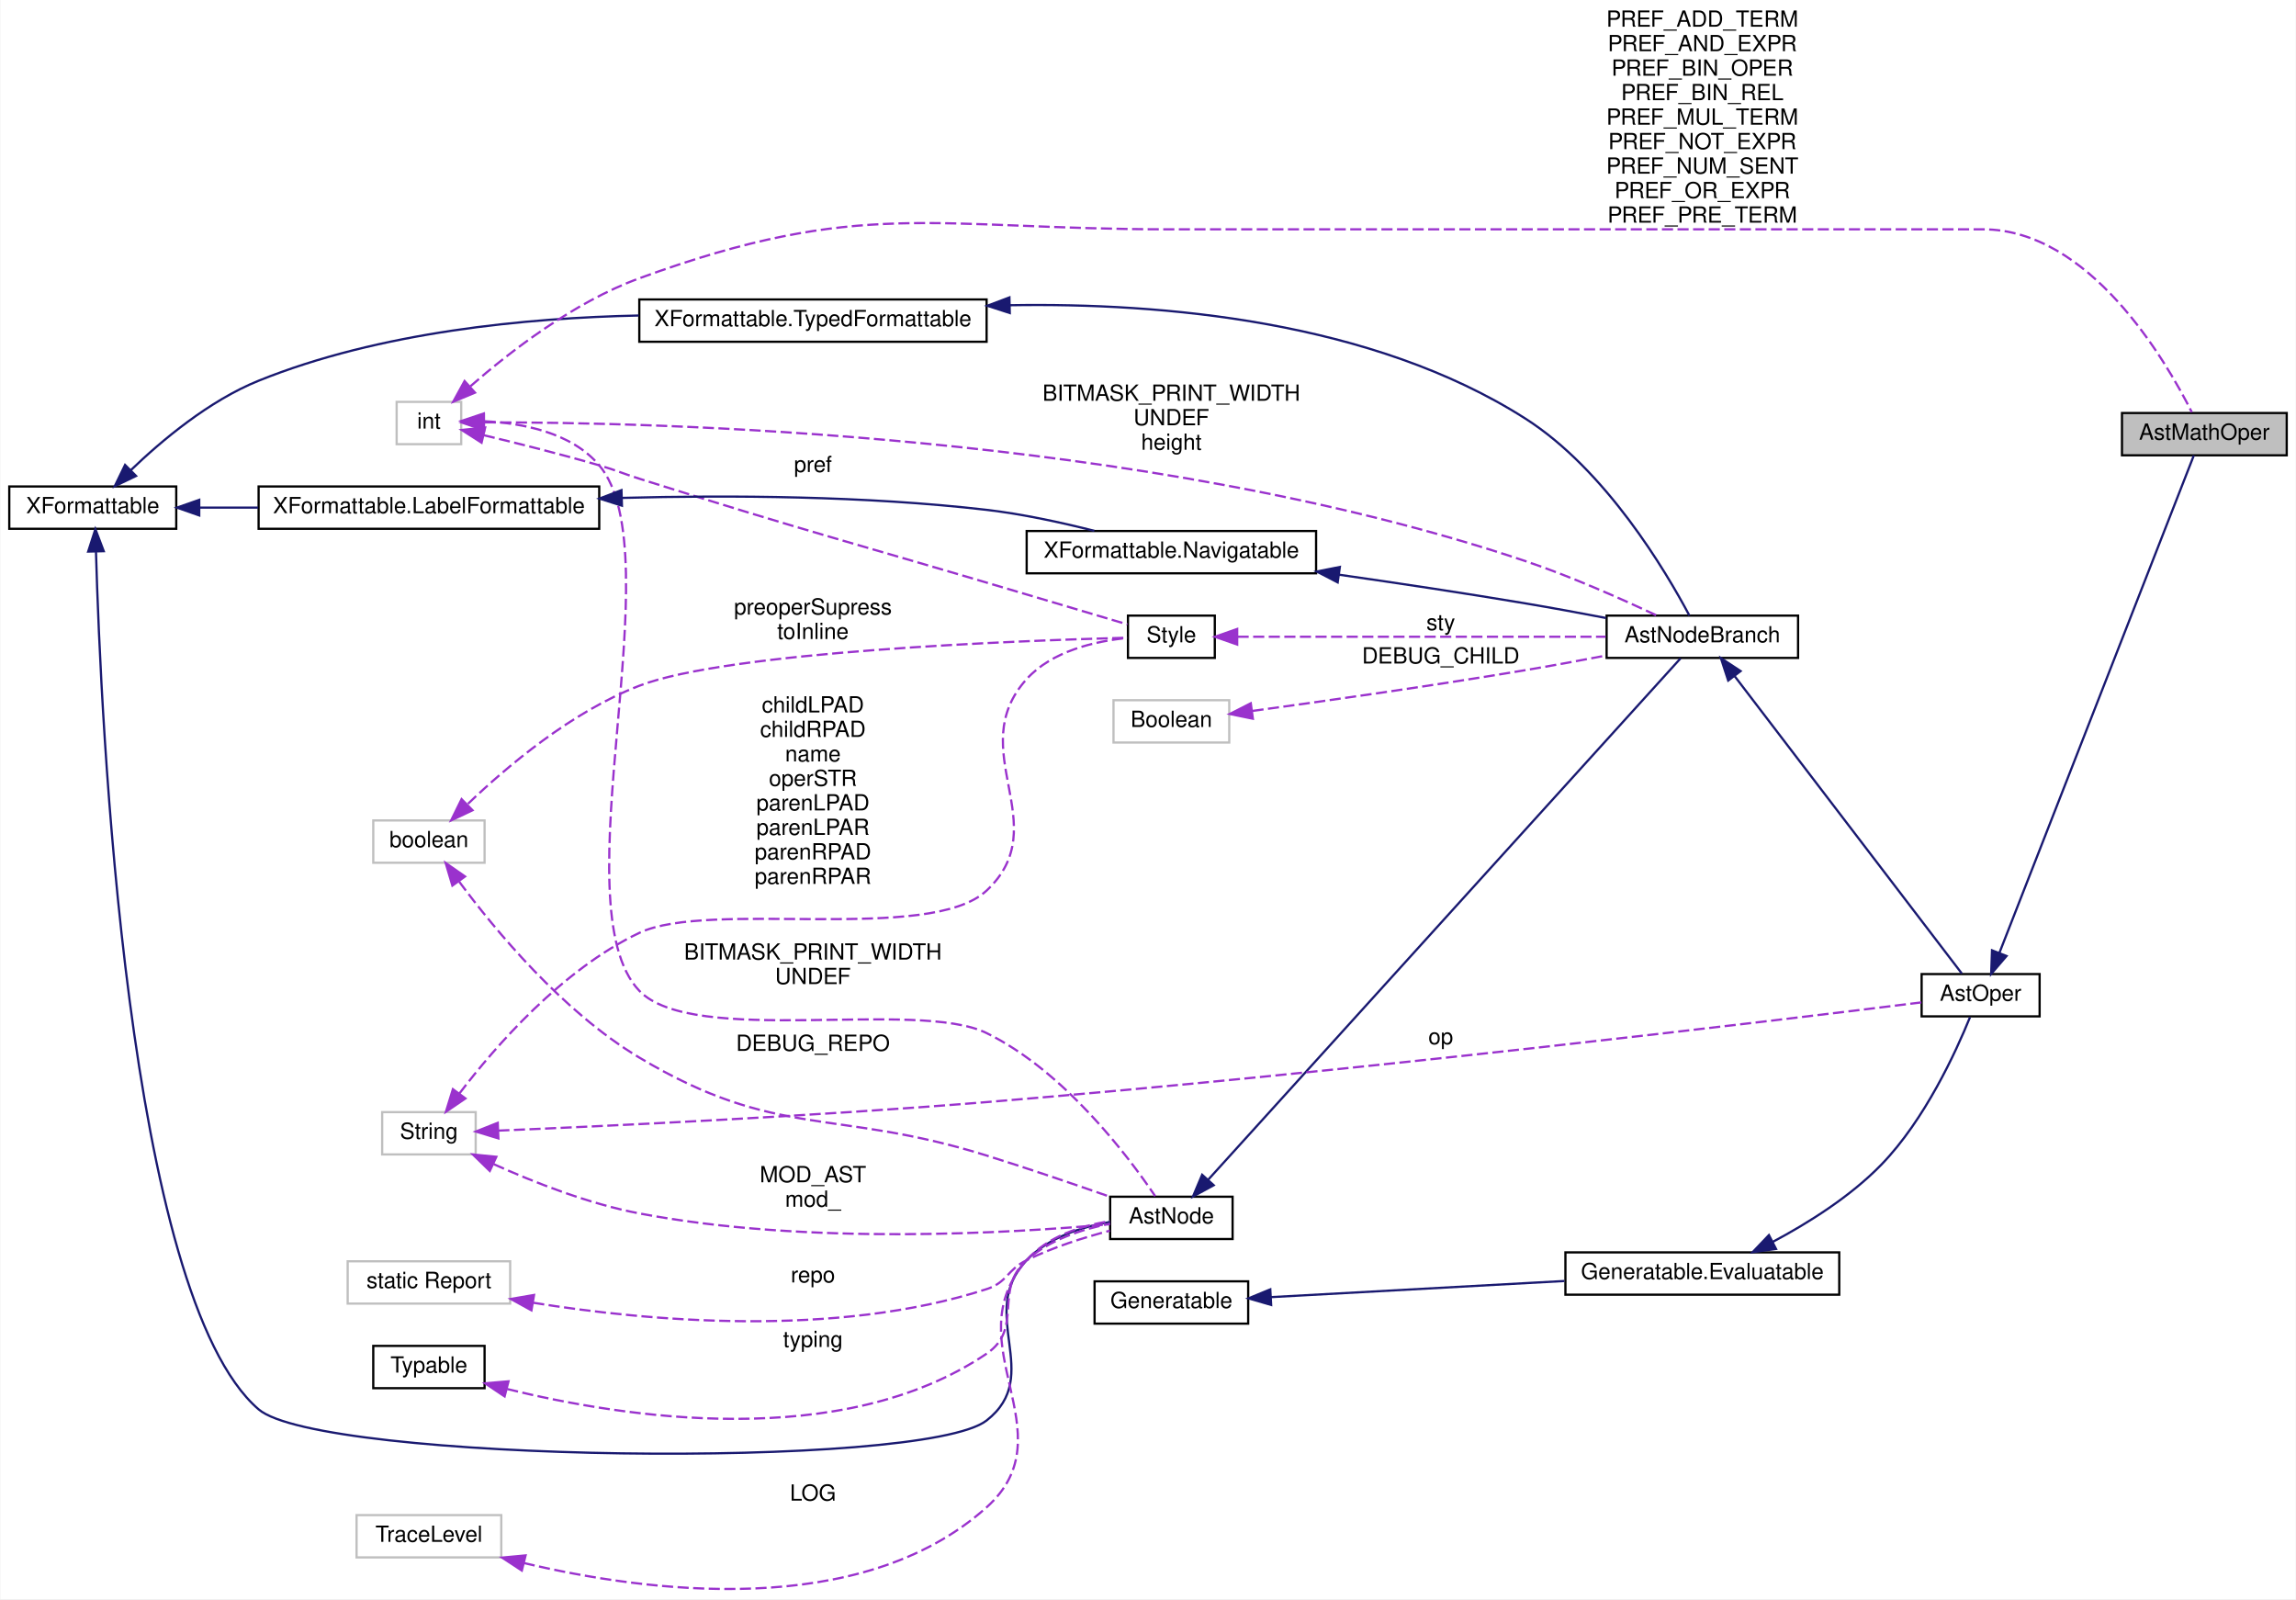
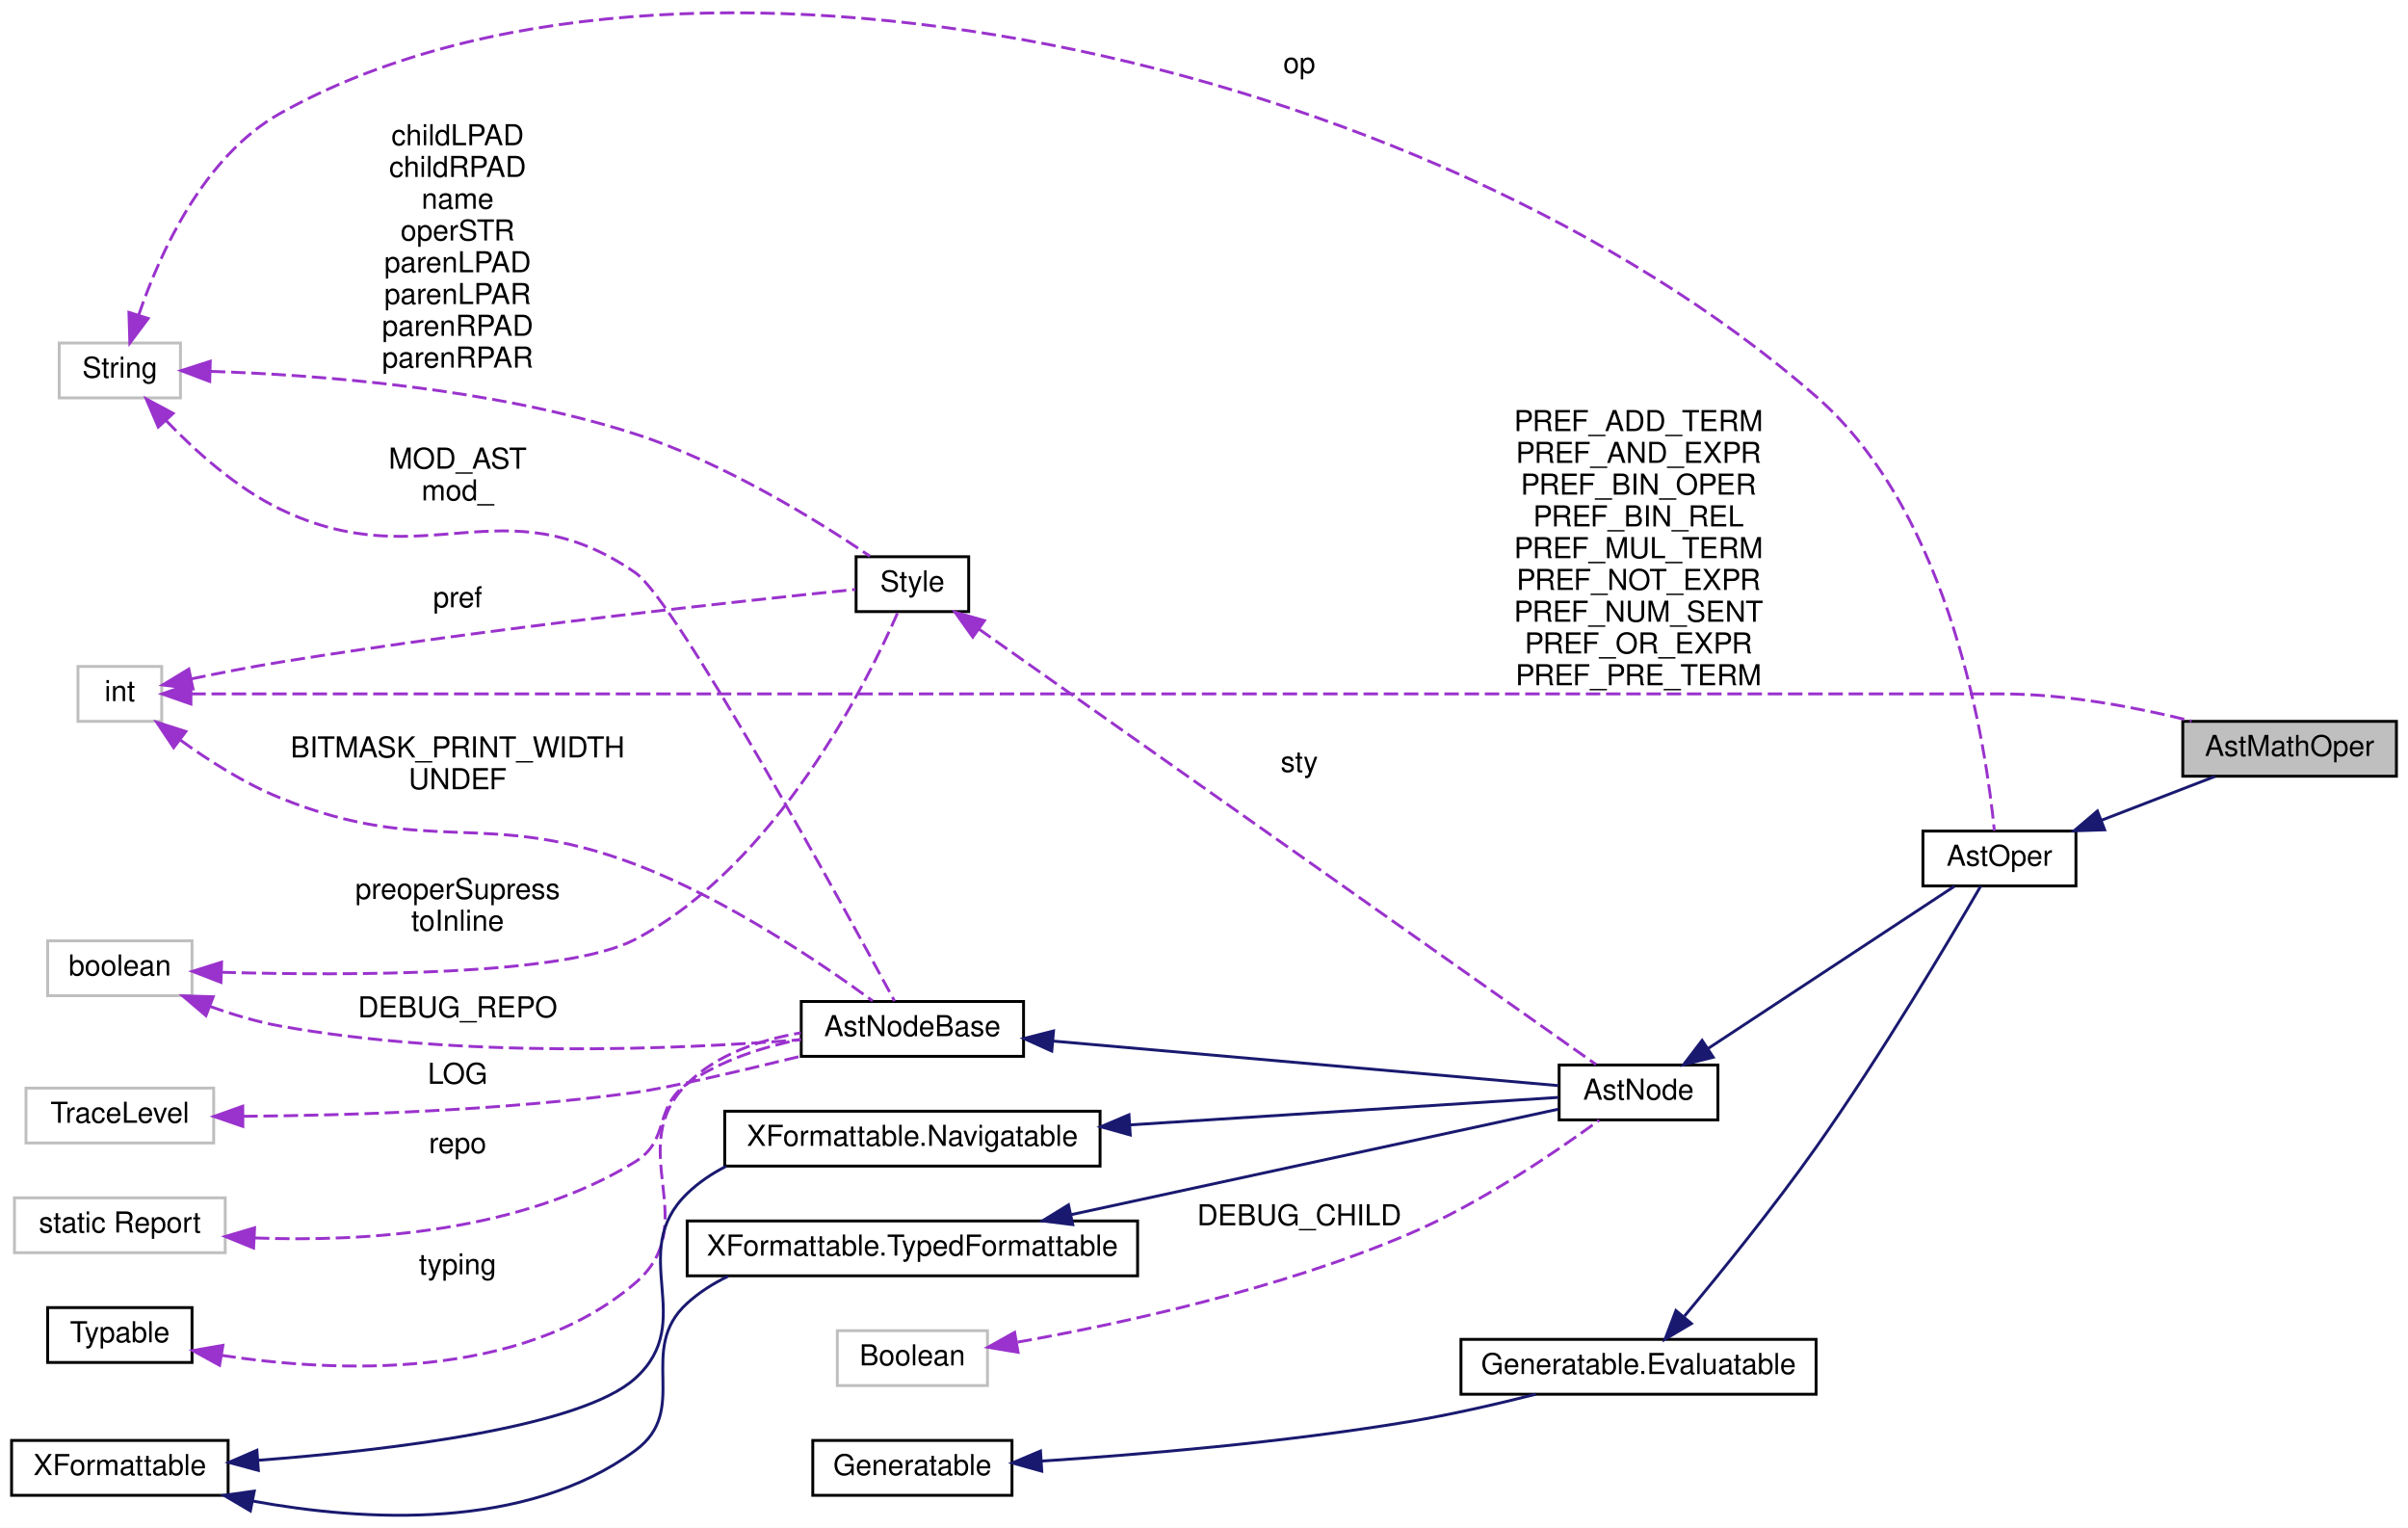
- <svg xmlns="http://www.w3.org/2000/svg" xmlns:xlink="http://www.w3.org/1999/xlink" width="1031pt" height="718pt" viewBox="0.00 0.00 1031.00 718.23">
-   <g id="graph0" class="graph" transform="scale(1 1) rotate(0) translate(4 714.23)">
-     <polygon fill="white" stroke="transparent" points="-4,4 -4,-714.23 1027,-714.23 1027,4 -4,4" />
+ <svg xmlns="http://www.w3.org/2000/svg" xmlns:xlink="http://www.w3.org/1999/xlink" width="834pt" height="529pt" viewBox="0.00 0.00 834.00 529.01">
+   <g id="graph0" class="graph" transform="scale(1 1) rotate(0) translate(4 525.01)">
+     <polygon fill="white" stroke="transparent" points="-4,4 -4,-525.01 830,-525.01 830,4 -4,4" />
    <g id="node1" class="node">
      <g id="a_node1">
        <a xlink:title="値を返すことができるノードのクラス．一般に1個以上の子をもつ演算子である．">
-           <polygon fill="#bfbfbf" stroke="black" points="949,-509.73 949,-528.73 1023,-528.73 1023,-509.73 949,-509.73" />
-           <text text-anchor="middle" x="986" y="-516.73" font-family="Helvetica,sans-Serif" font-size="10.00">AstMathOper</text>
+           <polygon fill="#bfbfbf" stroke="black" points="752,-256.23 752,-275.23 826,-275.23 826,-256.23 752,-256.23" />
+           <text text-anchor="middle" x="789" y="-263.23" font-family="Helvetica,sans-Serif" font-size="10.00">AstMathOper</text>
        </a>
      </g>
    </g>
    <g id="node2" class="node">
      <g id="a_node2">
        <a xlink:href="classast_1_1_ast_oper.html" target="_top" xlink:title=" ">
-           <polygon fill="white" stroke="black" points="859,-257.73 859,-276.73 912,-276.73 912,-257.73 859,-257.73" />
-           <text text-anchor="middle" x="885.5" y="-264.73" font-family="Helvetica,sans-Serif" font-size="10.00">AstOper</text>
+           <polygon fill="white" stroke="black" points="662,-218.23 662,-237.23 715,-237.23 715,-218.23 662,-218.23" />
+           <text text-anchor="middle" x="688.5" y="-225.23" font-family="Helvetica,sans-Serif" font-size="10.00">AstOper</text>
        </a>
      </g>
    </g>
    <g id="edge1" class="edge">
-       <path fill="none" stroke="midnightblue" d="M893.91,-286.18C913.59,-336.54 966.68,-472.37 981.26,-509.65" />
-       <polygon fill="midnightblue" stroke="midnightblue" points="897.14,-284.84 890.24,-276.8 890.62,-287.39 897.14,-284.84" />
+       <path fill="none" stroke="midnightblue" d="M723.88,-241C736.81,-245.99 751.25,-251.56 763.15,-256.15" />
+       <polygon fill="midnightblue" stroke="midnightblue" points="724.95,-237.66 714.36,-237.32 722.43,-244.19 724.95,-237.66" />
    </g>
    <g id="node3" class="node">
      <g id="a_node3">
-         <a xlink:href="classast_1_1_ast_node_branch.html" target="_top" xlink:title="タグなしの順アクセスの子供をもてる抽象構文木のノードのクラス。">
-           <polygon fill="white" stroke="black" points="717.5,-418.73 717.5,-437.73 803.5,-437.73 803.5,-418.73 717.5,-418.73" />
-           <text text-anchor="middle" x="760.5" y="-425.73" font-family="Helvetica,sans-Serif" font-size="10.00">AstNodeBranch</text>
+         <a xlink:href="classast_1_1_ast_node.html" target="_top" xlink:title="タグなしの順アクセスの子供をもてる抽象構文木のノードのクラス。">
+           <polygon fill="white" stroke="black" points="536,-137.23 536,-156.23 591,-156.23 591,-137.23 536,-137.23" />
+           <text text-anchor="middle" x="563.5" y="-144.23" font-family="Helvetica,sans-Serif" font-size="10.00">AstNode</text>
        </a>
      </g>
    </g>
    <g id="edge2" class="edge">
-       <path fill="none" stroke="midnightblue" d="M775.01,-410.55C800.94,-376.61 856.88,-303.38 877.06,-276.97" />
-       <polygon fill="midnightblue" stroke="midnightblue" points="772.12,-408.57 768.83,-418.64 777.68,-412.82 772.12,-408.57" />
+       <path fill="none" stroke="midnightblue" d="M587.62,-161.96C612.66,-178.45 651.85,-204.26 672.93,-218.13" />
+       <polygon fill="midnightblue" stroke="midnightblue" points="589.37,-158.92 579.09,-156.34 585.52,-164.77 589.37,-158.92" />
    </g>
    <g id="node4" class="node">
      <g id="a_node4">
-         <a xlink:href="classast_1_1_ast_node.html" target="_top" xlink:title=" ">
-           <polygon fill="white" stroke="black" points="494.5,-157.73 494.5,-176.73 549.5,-176.73 549.5,-157.73 494.5,-157.73" />
-           <text text-anchor="middle" x="522" y="-164.73" font-family="Helvetica,sans-Serif" font-size="10.00">AstNode</text>
+         <a xlink:href="classast_1_1_ast_node_base.html" target="_top" xlink:title=" ">
+           <polygon fill="white" stroke="black" points="273.5,-159.23 273.5,-178.23 350.5,-178.23 350.5,-159.23 273.5,-159.23" />
+           <text text-anchor="middle" x="312" y="-166.23" font-family="Helvetica,sans-Serif" font-size="10.00">AstNodeBase</text>
        </a>
      </g>
    </g>
    <g id="edge3" class="edge">
-       <path fill="none" stroke="midnightblue" d="M538.43,-184.26C583.74,-234.27 715.45,-379.62 750.72,-418.54" />
-       <polygon fill="midnightblue" stroke="midnightblue" points="541.01,-181.89 531.7,-176.83 535.82,-186.59 541.01,-181.89" />
+       <path fill="none" stroke="midnightblue" d="M360.6,-164.53C412.56,-159.95 493.91,-152.78 535.72,-149.09" />
+       <polygon fill="midnightblue" stroke="midnightblue" points="360.28,-161.05 350.62,-165.41 360.89,-168.02 360.28,-161.05" />
    </g>
    <g id="node5" class="node">
      <g id="a_node5">
+         <a xlink:title=" ">
+           <polygon fill="white" stroke="#bfbfbf" points="16.5,-387.23 16.5,-406.23 58.5,-406.23 58.5,-387.23 16.5,-387.23" />
+           <text text-anchor="middle" x="37.5" y="-394.23" font-family="Helvetica,sans-Serif" font-size="10.00">String</text>
+         </a>
+       </g>
+     </g>
+     <g id="edge21" class="edge">
+       <path fill="none" stroke="#9a32cd" stroke-dasharray="5,2" d="M44.02,-415.9C51.33,-437.31 66.5,-470.88 93,-485.73 229.35,-562.12 489.81,-505.53 625,-387.73 672.21,-346.59 684.02,-265.28 686.74,-237.39" />
+       <polygon fill="#9a32cd" stroke="#9a32cd" points="47.32,-414.73 40.97,-406.25 40.65,-416.84 47.32,-414.73" />
+       <text text-anchor="middle" x="446" y="-499.73" font-family="Helvetica,sans-Serif" font-size="10.00"> op</text>
+     </g>
+     <g id="edge4" class="edge">
+       <path fill="none" stroke="#9a32cd" stroke-dasharray="5,2" d="M53.5,-379.39C63.59,-368.86 77.8,-356.07 93,-348.73 143.02,-324.6 170.27,-358.24 216,-326.73 230.23,-316.93 288.08,-211.19 305.81,-178.38" />
+       <polygon fill="#9a32cd" stroke="#9a32cd" points="50.81,-377.14 46.63,-386.88 55.97,-381.87 50.81,-377.14" />
+       <text text-anchor="middle" x="154.5" y="-362.73" font-family="Helvetica,sans-Serif" font-size="10.00"> MOD_AST</text>
+       <text text-anchor="middle" x="154.5" y="-351.73" font-family="Helvetica,sans-Serif" font-size="10.00">mod_</text>
+     </g>
+     <g id="node15" class="node">
+       <g id="a_node15">
+         <a xlink:href="classformat_1_1_style.html" target="_top" xlink:title="ノードの表示スタイルに関するプロパティのクラス.">
+           <polygon fill="white" stroke="black" points="292.5,-313.23 292.5,-332.23 331.5,-332.23 331.5,-313.23 292.5,-313.23" />
+           <text text-anchor="middle" x="312" y="-320.23" font-family="Helvetica,sans-Serif" font-size="10.00">Style</text>
+         </a>
+       </g>
+     </g>
+     <g id="edge16" class="edge">
+       <path fill="none" stroke="#9a32cd" stroke-dasharray="5,2" d="M69.04,-396.41C105.02,-395.25 166.19,-390.8 216,-374.73 246.96,-364.75 279.46,-344.51 297.28,-332.44" />
+       <polygon fill="#9a32cd" stroke="#9a32cd" points="68.63,-392.92 58.73,-396.67 68.81,-399.92 68.63,-392.92" />
+       <text text-anchor="middle" x="154.5" y="-474.73" font-family="Helvetica,sans-Serif" font-size="10.00"> childLPAD</text>
+       <text text-anchor="middle" x="154.5" y="-463.73" font-family="Helvetica,sans-Serif" font-size="10.00">childRPAD</text>
+       <text text-anchor="middle" x="154.5" y="-452.73" font-family="Helvetica,sans-Serif" font-size="10.00">name</text>
+       <text text-anchor="middle" x="154.5" y="-441.73" font-family="Helvetica,sans-Serif" font-size="10.00">operSTR</text>
+       <text text-anchor="middle" x="154.5" y="-430.73" font-family="Helvetica,sans-Serif" font-size="10.00">parenLPAD</text>
+       <text text-anchor="middle" x="154.5" y="-419.73" font-family="Helvetica,sans-Serif" font-size="10.00">parenLPAR</text>
+       <text text-anchor="middle" x="154.5" y="-408.73" font-family="Helvetica,sans-Serif" font-size="10.00">parenRPAD</text>
+       <text text-anchor="middle" x="154.5" y="-397.73" font-family="Helvetica,sans-Serif" font-size="10.00">parenRPAR</text>
+     </g>
+     <g id="node6" class="node">
+       <g id="a_node6">
+         <a xlink:title=" ">
+           <polygon fill="white" stroke="#bfbfbf" points="5,-129.23 5,-148.23 70,-148.23 70,-129.23 5,-129.23" />
+           <text text-anchor="middle" x="37.5" y="-136.23" font-family="Helvetica,sans-Serif" font-size="10.00">TraceLevel</text>
+         </a>
+       </g>
+     </g>
+     <g id="edge5" class="edge">
+       <path fill="none" stroke="#9a32cd" stroke-dasharray="5,2" d="M80.24,-138.47C116.33,-138.76 169.83,-140.4 216,-146.73 226.99,-148.24 251.6,-153.96 273.03,-159.2" />
+       <polygon fill="#9a32cd" stroke="#9a32cd" points="80.1,-134.97 70.08,-138.42 80.06,-141.97 80.1,-134.97" />
+       <text text-anchor="middle" x="154.5" y="-149.73" font-family="Helvetica,sans-Serif" font-size="10.00"> LOG</text>
+     </g>
+     <g id="node7" class="node">
+       <g id="a_node7">
+         <a xlink:title=" ">
+           <polygon fill="white" stroke="#bfbfbf" points="1,-91.23 1,-110.23 74,-110.23 74,-91.23 1,-91.23" />
+           <text text-anchor="middle" x="37.5" y="-98.23" font-family="Helvetica,sans-Serif" font-size="10.00">static Report</text>
+         </a>
+       </g>
+     </g>
+     <g id="edge6" class="edge">
+       <path fill="none" stroke="#9a32cd" stroke-dasharray="5,2" d="M84.28,-96.34C122.31,-94.92 176.39,-98.28 216,-122.73 228.27,-130.31 222.2,-141.44 234,-149.73 245.49,-157.8 260.05,-162.46 273.41,-165.14" />
+       <polygon fill="#9a32cd" stroke="#9a32cd" points="83.82,-92.86 74.01,-96.85 84.17,-99.85 83.82,-92.86" />
+       <text text-anchor="middle" x="154.5" y="-125.73" font-family="Helvetica,sans-Serif" font-size="10.00"> repo</text>
+     </g>
+     <g id="node8" class="node">
+       <g id="a_node8">
+         <a xlink:title=" ">
+           <polygon fill="white" stroke="#bfbfbf" points="23,-275.23 23,-294.23 52,-294.23 52,-275.23 23,-275.23" />
+           <text text-anchor="middle" x="37.5" y="-282.23" font-family="Helvetica,sans-Serif" font-size="10.00">int</text>
+         </a>
+       </g>
+     </g>
+     <g id="edge22" class="edge">
+       <path fill="none" stroke="#9a32cd" stroke-dasharray="5,2" d="M62.26,-284.73C109.59,-284.73 219.02,-284.73 311,-284.73 311,-284.73 311,-284.73 689.5,-284.73 711.62,-284.73 736.03,-280.06 755.02,-275.34" />
+       <polygon fill="#9a32cd" stroke="#9a32cd" points="62.11,-281.23 52.11,-284.73 62.11,-288.23 62.11,-281.23" />
+       <text text-anchor="middle" x="563.5" y="-375.73" font-family="Helvetica,sans-Serif" font-size="10.00"> PREF_ADD_TERM</text>
+       <text text-anchor="middle" x="563.5" y="-364.73" font-family="Helvetica,sans-Serif" font-size="10.00">PREF_AND_EXPR</text>
+       <text text-anchor="middle" x="563.5" y="-353.73" font-family="Helvetica,sans-Serif" font-size="10.00">PREF_BIN_OPER</text>
+       <text text-anchor="middle" x="563.5" y="-342.73" font-family="Helvetica,sans-Serif" font-size="10.00">PREF_BIN_REL</text>
+       <text text-anchor="middle" x="563.5" y="-331.73" font-family="Helvetica,sans-Serif" font-size="10.00">PREF_MUL_TERM</text>
+       <text text-anchor="middle" x="563.5" y="-320.73" font-family="Helvetica,sans-Serif" font-size="10.00">PREF_NOT_EXPR</text>
+       <text text-anchor="middle" x="563.5" y="-309.73" font-family="Helvetica,sans-Serif" font-size="10.00">PREF_NUM_SENT</text>
+       <text text-anchor="middle" x="563.5" y="-298.73" font-family="Helvetica,sans-Serif" font-size="10.00">PREF_OR_EXPR</text>
+       <text text-anchor="middle" x="563.5" y="-287.73" font-family="Helvetica,sans-Serif" font-size="10.00">PREF_PRE_TERM</text>
+     </g>
+     <g id="edge7" class="edge">
+       <path fill="none" stroke="#9a32cd" stroke-dasharray="5,2" d="M58.53,-268.7C68.39,-261.57 80.77,-253.68 93,-248.73 144.56,-227.88 164,-245.46 216,-225.73 247.65,-213.72 280.68,-191.29 298.24,-178.43" />
+       <polygon fill="#9a32cd" stroke="#9a32cd" points="56.14,-266.12 50.26,-274.93 60.36,-271.71 56.14,-266.12" />
+       <text text-anchor="middle" x="154.5" y="-262.73" font-family="Helvetica,sans-Serif" font-size="10.00"> BITMASK_PRINT_WIDTH</text>
+       <text text-anchor="middle" x="154.5" y="-251.73" font-family="Helvetica,sans-Serif" font-size="10.00">UNDEF</text>
+     </g>
+     <g id="edge17" class="edge">
+       <path fill="none" stroke="#9a32cd" stroke-dasharray="5,2" d="M62.28,-289.94C71.8,-291.92 82.89,-294.09 93,-295.73 166.4,-307.67 254.47,-317.09 292.27,-320.9" />
+       <polygon fill="#9a32cd" stroke="#9a32cd" points="62.84,-286.48 52.34,-287.83 61.39,-293.33 62.84,-286.48" />
+       <text text-anchor="middle" x="154.5" y="-314.73" font-family="Helvetica,sans-Serif" font-size="10.00"> pref</text>
+     </g>
+     <g id="node9" class="node">
+       <g id="a_node9">
+         <a xlink:href="interfacetype_1_1_typable.html" target="_top" xlink:title="抽象ノードがもつ関数型のインタフェース">
+           <polygon fill="white" stroke="black" points="12.5,-53.23 12.5,-72.23 62.5,-72.23 62.5,-53.23 12.5,-53.23" />
+           <text text-anchor="middle" x="37.5" y="-60.23" font-family="Helvetica,sans-Serif" font-size="10.00">Typable</text>
+         </a>
+       </g>
+     </g>
+     <g id="edge8" class="edge">
+       <path fill="none" stroke="#9a32cd" stroke-dasharray="5,2" d="M72.68,-55.7C112.05,-49.72 176.38,-46.79 216,-80.73 240.07,-101.35 211.44,-127.47 234,-149.73 244.39,-159.98 259.38,-165 273.37,-167.37" />
+       <polygon fill="#9a32cd" stroke="#9a32cd" points="72.05,-52.25 62.76,-57.35 73.2,-59.16 72.05,-52.25" />
+       <text text-anchor="middle" x="154.5" y="-83.73" font-family="Helvetica,sans-Serif" font-size="10.00"> typing</text>
+     </g>
+     <g id="node10" class="node">
+       <g id="a_node10">
+         <a xlink:title=" ">
+           <polygon fill="white" stroke="#bfbfbf" points="12.5,-180.23 12.5,-199.23 62.5,-199.23 62.5,-180.23 12.5,-180.23" />
+           <text text-anchor="middle" x="37.5" y="-187.23" font-family="Helvetica,sans-Serif" font-size="10.00">boolean</text>
+         </a>
+       </g>
+     </g>
+     <g id="edge9" class="edge">
+       <path fill="none" stroke="#9a32cd" stroke-dasharray="5,2" d="M68.66,-176.56C76.44,-173.75 84.91,-171.19 93,-169.73 155.39,-158.5 229.46,-161.54 273.22,-164.98" />
+       <polygon fill="#9a32cd" stroke="#9a32cd" points="67.32,-173.32 59.25,-180.19 69.84,-179.86 67.32,-173.32" />
+       <text text-anchor="middle" x="154.5" y="-172.73" font-family="Helvetica,sans-Serif" font-size="10.00"> DEBUG_REPO</text>
+     </g>
+     <g id="edge18" class="edge">
+       <path fill="none" stroke="#9a32cd" stroke-dasharray="5,2" d="M72.7,-188.34C117.17,-187.1 191.98,-187.08 216,-199.73 264.94,-225.51 296.42,-288.88 307.02,-313.1" />
+       <polygon fill="#9a32cd" stroke="#9a32cd" points="72.52,-184.85 62.64,-188.66 72.74,-191.84 72.52,-184.85" />
+       <text text-anchor="middle" x="154.5" y="-213.73" font-family="Helvetica,sans-Serif" font-size="10.00"> preoperSupress</text>
+       <text text-anchor="middle" x="154.5" y="-202.73" font-family="Helvetica,sans-Serif" font-size="10.00">toInline</text>
+     </g>
+     <g id="node11" class="node">
+       <g id="a_node11">
+         <a xlink:href="interfaceformat_1_1_x_formattable_1_1_navigatable.html" target="_top" xlink:title="木構造の分岐ノードとして清書可能なオブジェクトのクラス">
+           <polygon fill="white" stroke="black" points="247,-121.23 247,-140.23 377,-140.23 377,-121.23 247,-121.23" />
+           <text text-anchor="middle" x="312" y="-128.23" font-family="Helvetica,sans-Serif" font-size="10.00">XFormattable.Navigatable</text>
+         </a>
+       </g>
+     </g>
+     <g id="edge10" class="edge">
+       <path fill="none" stroke="midnightblue" d="M387.4,-135.5C437.48,-138.71 500.56,-142.76 535.7,-145.01" />
+       <polygon fill="midnightblue" stroke="midnightblue" points="387.46,-132 377.25,-134.85 387.01,-138.99 387.46,-132" />
+     </g>
+     <g id="node12" class="node">
+       <g id="a_node12">
        <a xlink:href="interfaceformat_1_1_x_formattable.html" target="_top" xlink:title="入れ子フォーマット出力可能なオブジェクトのインタフェース。">
-           <polygon fill="white" stroke="black" points="0,-476.73 0,-495.73 75,-495.73 75,-476.73 0,-476.73" />
-           <text text-anchor="middle" x="37.5" y="-483.73" font-family="Helvetica,sans-Serif" font-size="10.00">XFormattable</text>
-         </a>
-       </g>
-     </g>
-     <g id="edge4" class="edge">
-       <path fill="none" stroke="midnightblue" d="M38.95,-466.28C41.08,-391.88 52.73,-132.2 112,-81.23 139.55,-57.54 410.36,-53.87 439,-76.23 465,-96.53 434.19,-124.4 457,-148.23 466.7,-158.36 481.53,-163.16 494.47,-165.4" />
-       <polygon fill="midnightblue" stroke="midnightblue" points="35.44,-466.49 38.68,-476.57 42.44,-466.67 35.44,-466.49" />
+           <polygon fill="white" stroke="black" points="0,-7.23 0,-26.23 75,-26.23 75,-7.23 0,-7.23" />
+           <text text-anchor="middle" x="37.5" y="-14.23" font-family="Helvetica,sans-Serif" font-size="10.00">XFormattable</text>
+         </a>
+       </g>
+     </g>
+     <g id="edge11" class="edge">
+       <path fill="none" stroke="midnightblue" d="M85.32,-19.35C131.3,-22.87 197.23,-30.77 216,-47.73 237.92,-67.54 212.77,-91.18 234,-111.73 237.96,-115.56 242.56,-118.66 247.5,-121.16" />
+       <polygon fill="midnightblue" stroke="midnightblue" points="85.48,-15.85 75.25,-18.62 84.97,-22.83 85.48,-15.85" />
    </g>
    <g id="node13" class="node">
      <g id="a_node13">
-         <a xlink:href="interfaceformat_1_1_x_formattable_1_1_label_formattable.html" target="_top" xlink:title="カスタム清書出力器をもつオブジェクトのクラス．">
-           <polygon fill="white" stroke="black" points="112,-476.73 112,-495.73 265,-495.73 265,-476.73 112,-476.73" />
-           <text text-anchor="middle" x="188.5" y="-483.73" font-family="Helvetica,sans-Serif" font-size="10.00">XFormattable.LabelFormattable</text>
+         <a xlink:href="interfaceformat_1_1_x_formattable_1_1_typed_formattable.html" target="_top" xlink:title="ノードの型情報をもつ書式出力可能なオブジェクトのインタフェース．">
+           <polygon fill="white" stroke="black" points="234,-83.23 234,-102.23 390,-102.23 390,-83.23 234,-83.23" />
+           <text text-anchor="middle" x="312" y="-90.23" font-family="Helvetica,sans-Serif" font-size="10.00">XFormattable.TypedFormattable</text>
        </a>
      </g>
    </g>
    <g id="edge13" class="edge">
-       <path fill="none" stroke="midnightblue" d="M85.6,-486.23C93.96,-486.23 102.85,-486.23 111.77,-486.23" />
-       <polygon fill="midnightblue" stroke="midnightblue" points="85.33,-482.73 75.33,-486.23 85.33,-489.73 85.33,-482.73" />
+       <path fill="none" stroke="midnightblue" d="M83.57,-5.23C122.43,1.88 178.11,5.05 216,-22.73 235.39,-36.94 216.2,-57.58 234,-73.73 238.18,-77.53 243,-80.59 248.14,-83.06" />
+       <polygon fill="midnightblue" stroke="midnightblue" points="82.71,-1.83 73.58,-7.21 84.07,-8.7 82.71,-1.83" />
+     </g>
+     <g id="edge12" class="edge">
+       <path fill="none" stroke="midnightblue" d="M367.1,-104.44C419.16,-115.71 495.72,-132.28 535.8,-140.95" />
+       <polygon fill="midnightblue" stroke="midnightblue" points="367.55,-100.96 357.03,-102.26 366.06,-107.8 367.55,-100.96" />
    </g>
    <g id="node14" class="node">
      <g id="a_node14">
-         <a xlink:href="interfaceformat_1_1_x_formattable_1_1_typed_formattable.html" target="_top" xlink:title="ノードの型情報をもつ書式出力可能なオブジェクトのインタフェース．">
-           <polygon fill="white" stroke="black" points="283,-560.73 283,-579.73 439,-579.73 439,-560.73 283,-560.73" />
-           <text text-anchor="middle" x="361" y="-567.73" font-family="Helvetica,sans-Serif" font-size="10.00">XFormattable.TypedFormattable</text>
-         </a>
-       </g>
+         <a xlink:title=" ">
+           <polygon fill="white" stroke="#bfbfbf" points="286,-45.23 286,-64.23 338,-64.23 338,-45.23 286,-45.23" />
+           <text text-anchor="middle" x="312" y="-52.23" font-family="Helvetica,sans-Serif" font-size="10.00">Boolean</text>
+         </a>
+       </g>
+     </g>
+     <g id="edge14" class="edge">
+       <path fill="none" stroke="#9a32cd" stroke-dasharray="5,2" d="M348.44,-60.27C383.77,-66.57 439.11,-78.54 484,-97.73 508.82,-108.34 534.87,-126.13 549.85,-137.1" />
+       <polygon fill="#9a32cd" stroke="#9a32cd" points="348.6,-56.75 338.15,-58.5 347.41,-63.65 348.6,-56.75" />
+       <text text-anchor="middle" x="446" y="-100.73" font-family="Helvetica,sans-Serif" font-size="10.00"> DEBUG_CHILD</text>
    </g>
    <g id="edge15" class="edge">
-       <path fill="none" stroke="midnightblue" d="M54.65,-503.11C68.51,-516.43 89.72,-534.23 112,-543.23 166.31,-565.18 232.46,-571.47 282.77,-572.52" />
-       <polygon fill="midnightblue" stroke="midnightblue" points="56.95,-500.46 47.39,-495.88 52.01,-505.42 56.95,-500.46" />
-     </g>
-     <g id="node6" class="node">
-       <g id="a_node6">
-         <a xlink:title=" ">
-           <polygon fill="white" stroke="#bfbfbf" points="167.5,-195.73 167.5,-214.73 209.5,-214.73 209.5,-195.73 167.5,-195.73" />
-           <text text-anchor="middle" x="188.5" y="-202.73" font-family="Helvetica,sans-Serif" font-size="10.00">String</text>
-         </a>
-       </g>
-     </g>
-     <g id="edge24" class="edge">
-       <path fill="none" stroke="#9a32cd" stroke-dasharray="5,2" d="M219.67,-206.42C266.62,-208.39 359.97,-212.76 439,-219.23 599.1,-232.34 790.79,-255.53 858.93,-264.01" />
-       <polygon fill="#9a32cd" stroke="#9a32cd" points="219.71,-202.92 209.58,-206.01 219.42,-209.92 219.71,-202.92" />
-       <text text-anchor="middle" x="643" y="-245.23" font-family="Helvetica,sans-Serif" font-size="10.00"> op</text>
-     </g>
-     <g id="edge5" class="edge">
-       <path fill="none" stroke="#9a32cd" stroke-dasharray="5,2" d="M217.64,-191.34C235.81,-183.15 260.22,-173.56 283,-169.23 358.5,-154.87 449.93,-160.32 494.28,-164.38" />
-       <polygon fill="#9a32cd" stroke="#9a32cd" points="215.84,-188.31 208.25,-195.7 218.79,-194.66 215.84,-188.31" />
-       <text text-anchor="middle" x="361" y="-183.23" font-family="Helvetica,sans-Serif" font-size="10.00"> MOD_AST</text>
-       <text text-anchor="middle" x="361" y="-172.23" font-family="Helvetica,sans-Serif" font-size="10.00">mod_</text>
+       <path fill="none" stroke="#9a32cd" stroke-dasharray="5,2" d="M335.03,-307.19C385.37,-271.68 507.68,-185.4 548.77,-156.42" />
+       <polygon fill="#9a32cd" stroke="#9a32cd" points="332.92,-304.39 326.77,-313.02 336.96,-310.11 332.92,-304.39" />
+       <text text-anchor="middle" x="446" y="-257.73" font-family="Helvetica,sans-Serif" font-size="10.00"> sty</text>
    </g>
    <g id="node16" class="node">
      <g id="a_node16">
-         <a xlink:href="classformat_1_1_style.html" target="_top" xlink:title="ノードの表示スタイルに関するプロパティのクラス.">
-           <polygon fill="white" stroke="black" points="502.5,-418.73 502.5,-437.73 541.5,-437.73 541.5,-418.73 502.5,-418.73" />
-           <text text-anchor="middle" x="522" y="-425.73" font-family="Helvetica,sans-Serif" font-size="10.00">Style</text>
+         <a xlink:href="interfacecmd_1_1_generatable_1_1_evaluatable.html" target="_top" xlink:title="評価して値を返すノードのインタフェース．必ずしもコードを生成しなくても良い．">
+           <polygon fill="white" stroke="black" points="502,-42.23 502,-61.23 625,-61.23 625,-42.23 502,-42.23" />
+           <text text-anchor="middle" x="563.5" y="-49.23" font-family="Helvetica,sans-Serif" font-size="10.00">Generatable.Evaluatable</text>
        </a>
      </g>
    </g>
    <g id="edge19" class="edge">
-       <path fill="none" stroke="#9a32cd" stroke-dasharray="5,2" d="M202.18,-223.08C218.31,-244.24 248.28,-278.73 283,-295.23 314.54,-310.22 413.5,-290.37 439,-314.23 470.37,-343.6 428.19,-377.34 457,-409.23 468.42,-421.87 487.83,-426.26 502.28,-427.71" />
-       <polygon fill="#9a32cd" stroke="#9a32cd" points="204.9,-220.87 196.14,-214.91 199.27,-225.03 204.9,-220.87" />
-       <text text-anchor="middle" x="361" y="-394.23" font-family="Helvetica,sans-Serif" font-size="10.00"> childLPAD</text>
-       <text text-anchor="middle" x="361" y="-383.23" font-family="Helvetica,sans-Serif" font-size="10.00">childRPAD</text>
-       <text text-anchor="middle" x="361" y="-372.23" font-family="Helvetica,sans-Serif" font-size="10.00">name</text>
-       <text text-anchor="middle" x="361" y="-361.23" font-family="Helvetica,sans-Serif" font-size="10.00">operSTR</text>
-       <text text-anchor="middle" x="361" y="-350.23" font-family="Helvetica,sans-Serif" font-size="10.00">parenLPAD</text>
-       <text text-anchor="middle" x="361" y="-339.23" font-family="Helvetica,sans-Serif" font-size="10.00">parenLPAR</text>
-       <text text-anchor="middle" x="361" y="-328.23" font-family="Helvetica,sans-Serif" font-size="10.00">parenRPAD</text>
-       <text text-anchor="middle" x="361" y="-317.23" font-family="Helvetica,sans-Serif" font-size="10.00">parenRPAR</text>
-     </g>
-     <g id="node7" class="node">
-       <g id="a_node7">
-         <a xlink:title=" ">
-           <polygon fill="white" stroke="#bfbfbf" points="156,-14.73 156,-33.73 221,-33.73 221,-14.73 156,-14.73" />
-           <text text-anchor="middle" x="188.5" y="-21.73" font-family="Helvetica,sans-Serif" font-size="10.00">TraceLevel</text>
-         </a>
-       </g>
-     </g>
-     <g id="edge6" class="edge">
-       <path fill="none" stroke="#9a32cd" stroke-dasharray="5,2" d="M231.12,-12.22C286.02,0.83 382.31,13.61 439,-37.23 476.21,-70.6 423.99,-110.71 457,-148.23 466.34,-158.85 481.31,-163.66 494.43,-165.79" />
-       <polygon fill="#9a32cd" stroke="#9a32cd" points="230.23,-8.83 221.37,-14.64 231.92,-15.63 230.23,-8.83" />
-       <text text-anchor="middle" x="361" y="-40.23" font-family="Helvetica,sans-Serif" font-size="10.00"> LOG</text>
-     </g>
-     <g id="node8" class="node">
-       <g id="a_node8">
-         <a xlink:title=" ">
-           <polygon fill="white" stroke="#bfbfbf" points="152,-128.73 152,-147.73 225,-147.73 225,-128.73 152,-128.73" />
-           <text text-anchor="middle" x="188.5" y="-135.73" font-family="Helvetica,sans-Serif" font-size="10.00">static Report</text>
-         </a>
-       </g>
-     </g>
-     <g id="edge7" class="edge">
-       <path fill="none" stroke="#9a32cd" stroke-dasharray="5,2" d="M235.34,-129.11C286.4,-120.9 370.75,-113.16 439,-135.23 448.39,-138.27 448.14,-143.88 457,-148.23 468.75,-154.01 482.6,-158.39 494.4,-161.48" />
-       <polygon fill="#9a32cd" stroke="#9a32cd" points="234.55,-125.7 225.27,-130.81 235.72,-132.6 234.55,-125.7" />
-       <text text-anchor="middle" x="361" y="-138.23" font-family="Helvetica,sans-Serif" font-size="10.00"> repo</text>
-     </g>
-     <g id="node9" class="node">
-       <g id="a_node9">
-         <a xlink:title=" ">
-           <polygon fill="white" stroke="#bfbfbf" points="174,-514.73 174,-533.73 203,-533.73 203,-514.73 174,-514.73" />
-           <text text-anchor="middle" x="188.5" y="-521.73" font-family="Helvetica,sans-Serif" font-size="10.00">int</text>
-         </a>
-       </g>
-     </g>
-     <g id="edge25" class="edge">
-       <path fill="none" stroke="#9a32cd" stroke-dasharray="5,2" d="M207.17,-540.77C224.87,-556.24 253.63,-578.52 283,-589.23 382.79,-625.64 414.77,-611.23 521,-611.23 521,-611.23 521,-611.23 886.5,-611.23 934.24,-611.23 968.44,-552.81 980.37,-529.08" />
-       <polygon fill="#9a32cd" stroke="#9a32cd" points="209.2,-537.88 199.42,-533.8 204.52,-543.09 209.2,-537.88" />
-       <text text-anchor="middle" x="760.5" y="-702.23" font-family="Helvetica,sans-Serif" font-size="10.00"> PREF_ADD_TERM</text>
-       <text text-anchor="middle" x="760.5" y="-691.23" font-family="Helvetica,sans-Serif" font-size="10.00">PREF_AND_EXPR</text>
-       <text text-anchor="middle" x="760.5" y="-680.23" font-family="Helvetica,sans-Serif" font-size="10.00">PREF_BIN_OPER</text>
-       <text text-anchor="middle" x="760.5" y="-669.23" font-family="Helvetica,sans-Serif" font-size="10.00">PREF_BIN_REL</text>
-       <text text-anchor="middle" x="760.5" y="-658.23" font-family="Helvetica,sans-Serif" font-size="10.00">PREF_MUL_TERM</text>
-       <text text-anchor="middle" x="760.5" y="-647.23" font-family="Helvetica,sans-Serif" font-size="10.00">PREF_NOT_EXPR</text>
-       <text text-anchor="middle" x="760.5" y="-636.23" font-family="Helvetica,sans-Serif" font-size="10.00">PREF_NUM_SENT</text>
-       <text text-anchor="middle" x="760.5" y="-625.23" font-family="Helvetica,sans-Serif" font-size="10.00">PREF_OR_EXPR</text>
-       <text text-anchor="middle" x="760.5" y="-614.23" font-family="Helvetica,sans-Serif" font-size="10.00">PREF_PRE_TERM</text>
-     </g>
-     <g id="edge16" class="edge">
-       <path fill="none" stroke="#9a32cd" stroke-dasharray="5,2" d="M213.57,-524.52C286.21,-524.69 508.83,-520.12 681,-462.23 701.55,-455.32 724.2,-445.23 739.86,-437.84" />
-       <polygon fill="#9a32cd" stroke="#9a32cd" points="213.25,-521.02 203.23,-524.46 213.21,-528.02 213.25,-521.02" />
-       <text text-anchor="middle" x="522" y="-534.23" font-family="Helvetica,sans-Serif" font-size="10.00"> BITMASK_PRINT_WIDTH</text>
-       <text text-anchor="middle" x="522" y="-523.23" font-family="Helvetica,sans-Serif" font-size="10.00">UNDEF</text>
-       <text text-anchor="middle" x="522" y="-512.23" font-family="Helvetica,sans-Serif" font-size="10.00">height</text>
-     </g>
-     <g id="edge8" class="edge">
-       <path fill="none" stroke="#9a32cd" stroke-dasharray="5,2" d="M213.46,-525.03C230.53,-524.19 252.57,-519.98 265,-505.23 298.89,-465.01 246.66,-307.25 283,-269.23 307.13,-243.99 407.65,-265.62 439,-250.23 473.91,-233.09 502.58,-194.97 514.73,-176.99" />
-       <polygon fill="#9a32cd" stroke="#9a32cd" points="213.06,-521.53 203.11,-525.17 213.16,-528.53 213.06,-521.53" />
-       <text text-anchor="middle" x="361" y="-283.23" font-family="Helvetica,sans-Serif" font-size="10.00"> BITMASK_PRINT_WIDTH</text>
-       <text text-anchor="middle" x="361" y="-272.23" font-family="Helvetica,sans-Serif" font-size="10.00">UNDEF</text>
-     </g>
-     <g id="edge20" class="edge">
-       <path fill="none" stroke="#9a32cd" stroke-dasharray="5,2" d="M213.17,-518.76C228.11,-515.18 247.77,-510.26 265,-505.23 273.09,-502.87 274.96,-501.77 283,-499.23 359.96,-474.91 379.65,-470.27 457,-447.23 472.22,-442.7 489.48,-437.58 502.23,-433.79" />
-       <polygon fill="#9a32cd" stroke="#9a32cd" points="212.15,-515.4 203.22,-521.11 213.76,-522.21 212.15,-515.4" />
-       <text text-anchor="middle" x="361" y="-502.23" font-family="Helvetica,sans-Serif" font-size="10.00"> pref</text>
-     </g>
-     <g id="node10" class="node">
-       <g id="a_node10">
-         <a xlink:href="interfacetype_1_1_typable.html" target="_top" xlink:title="抽象ノードがもつ関数型のインタフェース">
-           <polygon fill="white" stroke="black" points="163.5,-90.73 163.5,-109.73 213.5,-109.73 213.5,-90.73 163.5,-90.73" />
-           <text text-anchor="middle" x="188.5" y="-97.73" font-family="Helvetica,sans-Serif" font-size="10.00">Typable</text>
-         </a>
-       </g>
-     </g>
-     <g id="edge9" class="edge">
-       <path fill="none" stroke="#9a32cd" stroke-dasharray="5,2" d="M223.65,-90.36C275.18,-77.64 373.71,-62.04 439,-106.23 455.82,-117.61 441.83,-134.73 457,-148.23 467.3,-157.4 481.86,-162.15 494.48,-164.61" />
-       <polygon fill="#9a32cd" stroke="#9a32cd" points="222.5,-87.04 213.7,-92.93 224.25,-93.82 222.5,-87.04" />
-       <text text-anchor="middle" x="361" y="-109.23" font-family="Helvetica,sans-Serif" font-size="10.00"> typing</text>
-     </g>
-     <g id="node11" class="node">
-       <g id="a_node11">
-         <a xlink:title=" ">
-           <polygon fill="white" stroke="#bfbfbf" points="163.5,-326.73 163.5,-345.73 213.5,-345.73 213.5,-326.73 163.5,-326.73" />
-           <text text-anchor="middle" x="188.5" y="-333.73" font-family="Helvetica,sans-Serif" font-size="10.00">boolean</text>
-         </a>
-       </g>
-     </g>
-     <g id="edge10" class="edge">
-       <path fill="none" stroke="#9a32cd" stroke-dasharray="5,2" d="M202.09,-318.24C218.32,-296.36 248.58,-259.83 283,-239.23 344.81,-202.23 370.22,-216.66 439,-195.23 457.53,-189.46 478.2,-182.39 494.16,-176.81" />
-       <polygon fill="#9a32cd" stroke="#9a32cd" points="199.04,-316.47 196.02,-326.62 204.72,-320.57 199.04,-316.47" />
-       <text text-anchor="middle" x="361" y="-242.23" font-family="Helvetica,sans-Serif" font-size="10.00"> DEBUG_REPO</text>
-     </g>
-     <g id="edge21" class="edge">
-       <path fill="none" stroke="#9a32cd" stroke-dasharray="5,2" d="M206.08,-353.24C223.51,-369.93 252.59,-394.53 283,-406.23 322.98,-421.62 453.32,-426.5 502.23,-427.81" />
-       <polygon fill="#9a32cd" stroke="#9a32cd" points="208.08,-350.3 198.5,-345.78 203.17,-355.29 208.08,-350.3" />
-       <text text-anchor="middle" x="361" y="-438.23" font-family="Helvetica,sans-Serif" font-size="10.00"> preoperSupress</text>
-       <text text-anchor="middle" x="361" y="-427.23" font-family="Helvetica,sans-Serif" font-size="10.00">toInline</text>
-     </g>
-     <g id="node12" class="node">
-       <g id="a_node12">
-         <a xlink:href="interfaceformat_1_1_x_formattable_1_1_navigatable.html" target="_top" xlink:title="木構造の分岐ノードとして清書可能なオブジェクトのクラス">
-           <polygon fill="white" stroke="black" points="457,-456.73 457,-475.73 587,-475.73 587,-456.73 457,-456.73" />
-           <text text-anchor="middle" x="522" y="-463.73" font-family="Helvetica,sans-Serif" font-size="10.00">XFormattable.Navigatable</text>
-         </a>
-       </g>
-     </g>
-     <g id="edge11" class="edge">
-       <path fill="none" stroke="midnightblue" d="M597.25,-456.11C623.72,-452.32 653.73,-447.82 681,-443.23 692.77,-441.25 705.49,-438.91 717.19,-436.67" />
-       <polygon fill="midnightblue" stroke="midnightblue" points="596.7,-452.66 587.29,-457.53 597.68,-459.59 596.7,-452.66" />
-     </g>
-     <g id="edge12" class="edge">
-       <path fill="none" stroke="midnightblue" d="M275.19,-490.6C323.46,-491.88 384.77,-491.54 439,-485.23 455.11,-483.36 472.67,-479.53 487.39,-475.81" />
-       <polygon fill="midnightblue" stroke="midnightblue" points="275.2,-487.1 265.1,-490.3 274.99,-494.09 275.2,-487.1" />
-     </g>
-     <g id="edge14" class="edge">
-       <path fill="none" stroke="midnightblue" d="M449.62,-577.14C517.79,-578.29 612.07,-570.19 681,-526.23 717.21,-503.14 744.18,-457.55 754.68,-437.77" />
-       <polygon fill="midnightblue" stroke="midnightblue" points="449.41,-573.64 439.33,-576.9 449.25,-580.64 449.41,-573.64" />
-     </g>
-     <g id="node15" class="node">
-       <g id="a_node15">
-         <a xlink:title=" ">
-           <polygon fill="white" stroke="#bfbfbf" points="496,-380.73 496,-399.73 548,-399.73 548,-380.73 496,-380.73" />
-           <text text-anchor="middle" x="522" y="-387.73" font-family="Helvetica,sans-Serif" font-size="10.00">Boolean</text>
-         </a>
-       </g>
-     </g>
-     <g id="edge17" class="edge">
-       <path fill="none" stroke="#9a32cd" stroke-dasharray="5,2" d="M558.44,-394.93C590.51,-399.3 639,-406.17 681,-413.23 692.77,-415.21 705.49,-417.55 717.19,-419.79" />
-       <polygon fill="#9a32cd" stroke="#9a32cd" points="558.61,-391.42 548.23,-393.55 557.67,-398.36 558.61,-391.42" />
-       <text text-anchor="middle" x="643" y="-416.23" font-family="Helvetica,sans-Serif" font-size="10.00"> DEBUG_CHILD</text>
-     </g>
-     <g id="edge18" class="edge">
-       <path fill="none" stroke="#9a32cd" stroke-dasharray="5,2" d="M551.73,-428.23C592.99,-428.23 669.29,-428.23 717.06,-428.23" />
-       <polygon fill="#9a32cd" stroke="#9a32cd" points="551.56,-424.73 541.56,-428.23 551.56,-431.73 551.56,-424.73" />
-       <text text-anchor="middle" x="643" y="-431.23" font-family="Helvetica,sans-Serif" font-size="10.00"> sty</text>
+       <path fill="none" stroke="midnightblue" d="M579.4,-69.27C592.02,-84.39 610.35,-107.01 625,-127.73 647.69,-159.83 671.5,-200.03 681.99,-218.13" />
+       <polygon fill="midnightblue" stroke="midnightblue" points="581.81,-66.7 572.7,-61.3 576.45,-71.2 581.81,-66.7" />
    </g>
    <g id="node17" class="node">
      <g id="a_node17">
-         <a xlink:href="interfacecmd_1_1_generatable_1_1_evaluatable.html" target="_top" xlink:title="評価して値を返すノードのインタフェース．必ずしもコードを生成しなくても良い．">
-           <polygon fill="white" stroke="black" points="699,-132.73 699,-151.73 822,-151.73 822,-132.73 699,-132.73" />
-           <text text-anchor="middle" x="760.5" y="-139.73" font-family="Helvetica,sans-Serif" font-size="10.00">Generatable.Evaluatable</text>
-         </a>
-       </g>
-     </g>
-     <g id="edge22" class="edge">
-       <path fill="none" stroke="midnightblue" d="M792.07,-156.42C808.01,-164.89 827.05,-176.82 841,-191.23 860.46,-211.33 874.42,-241.8 880.73,-257.35" />
-       <polygon fill="midnightblue" stroke="midnightblue" points="793.6,-153.27 783.1,-151.83 790.41,-159.5 793.6,-153.27" />
-     </g>
-     <g id="node18" class="node">
-       <g id="a_node18">
        <a xlink:href="interfacecmd_1_1_generatable.html" target="_top" xlink:title="変換してコードを生成できるノードのインタフェース.">
-           <polygon fill="white" stroke="black" points="487.5,-119.73 487.5,-138.73 556.5,-138.73 556.5,-119.73 487.5,-119.73" />
-           <text text-anchor="middle" x="522" y="-126.73" font-family="Helvetica,sans-Serif" font-size="10.00">Generatable</text>
-         </a>
-       </g>
-     </g>
-     <g id="edge23" class="edge">
-       <path fill="none" stroke="midnightblue" d="M566.62,-131.63C603.67,-133.67 657.25,-136.61 698.55,-138.88" />
-       <polygon fill="midnightblue" stroke="midnightblue" points="566.81,-128.13 556.63,-131.08 566.43,-135.12 566.81,-128.13" />
+           <polygon fill="white" stroke="black" points="277.5,-7.23 277.5,-26.23 346.5,-26.23 346.5,-7.23 277.5,-7.23" />
+           <text text-anchor="middle" x="312" y="-14.23" font-family="Helvetica,sans-Serif" font-size="10.00">Generatable</text>
+         </a>
+       </g>
+     </g>
+     <g id="edge20" class="edge">
+       <path fill="none" stroke="midnightblue" d="M356.87,-19.09C391.54,-21.37 441.09,-25.57 484,-32.73 498.52,-35.16 514.34,-38.79 527.94,-42.23" />
+       <polygon fill="midnightblue" stroke="midnightblue" points="356.81,-15.58 346.61,-18.44 356.37,-22.57 356.81,-15.58" />
    </g>
  </g>
</svg>
